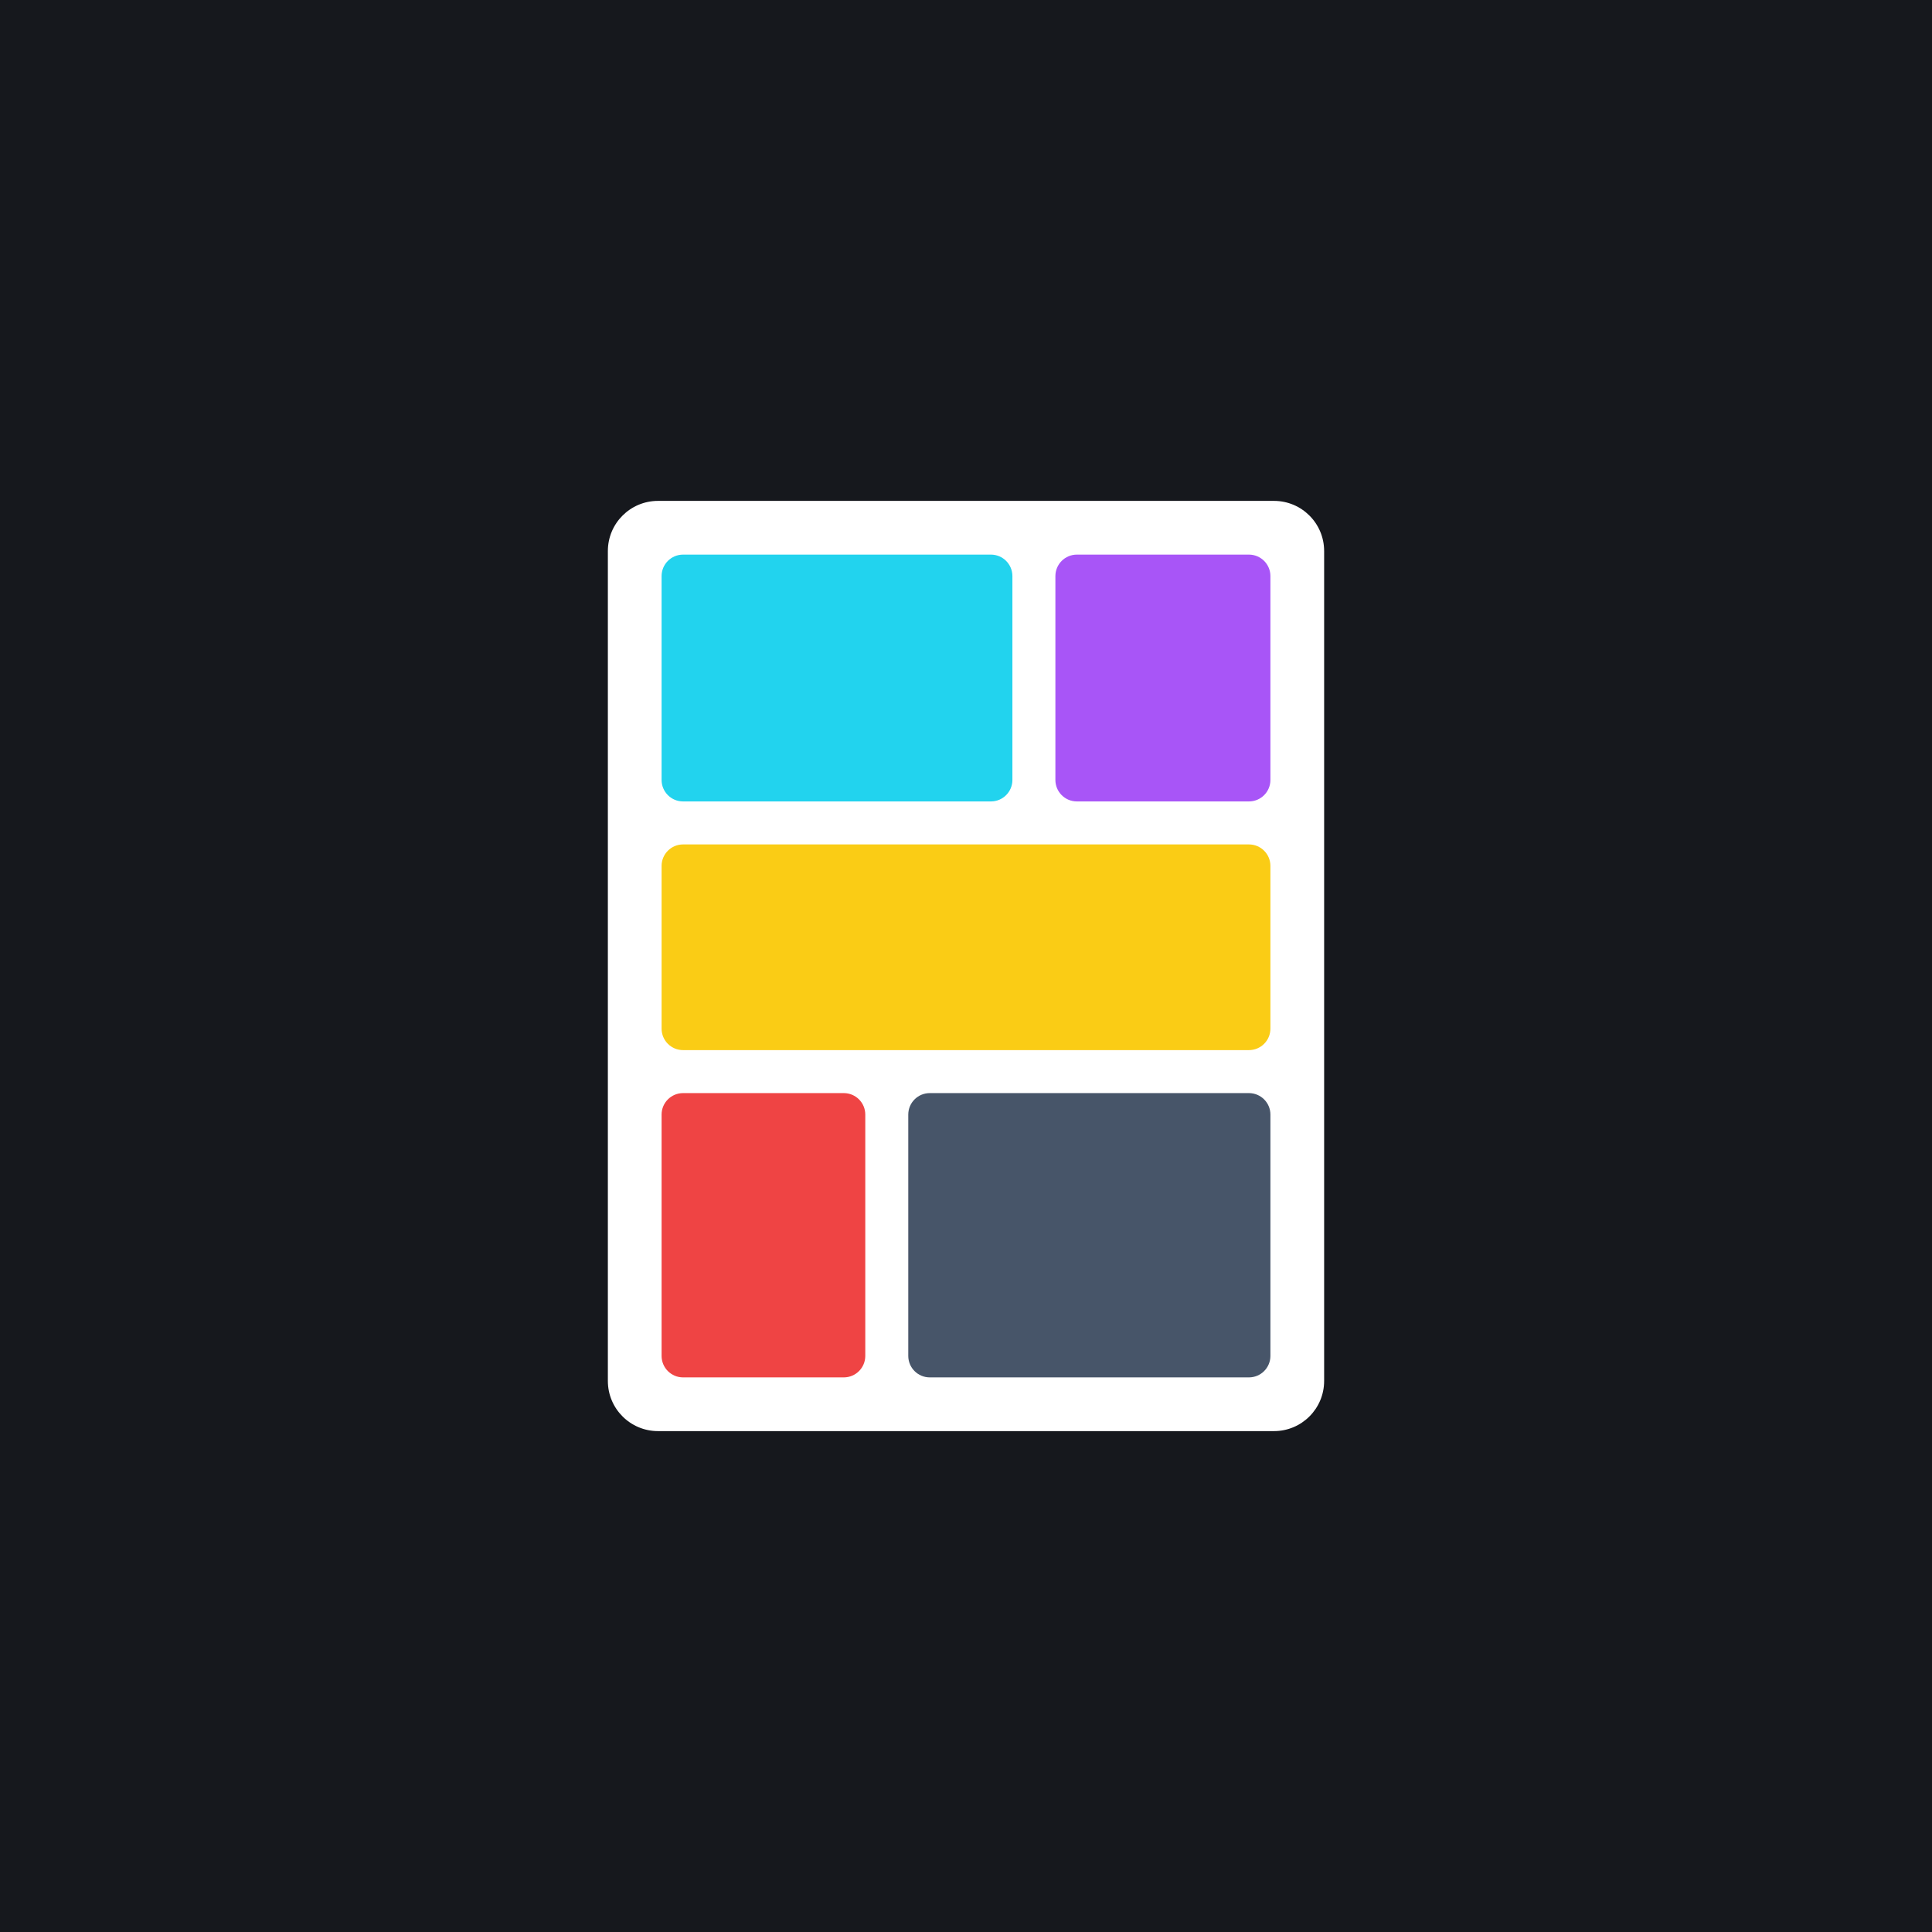
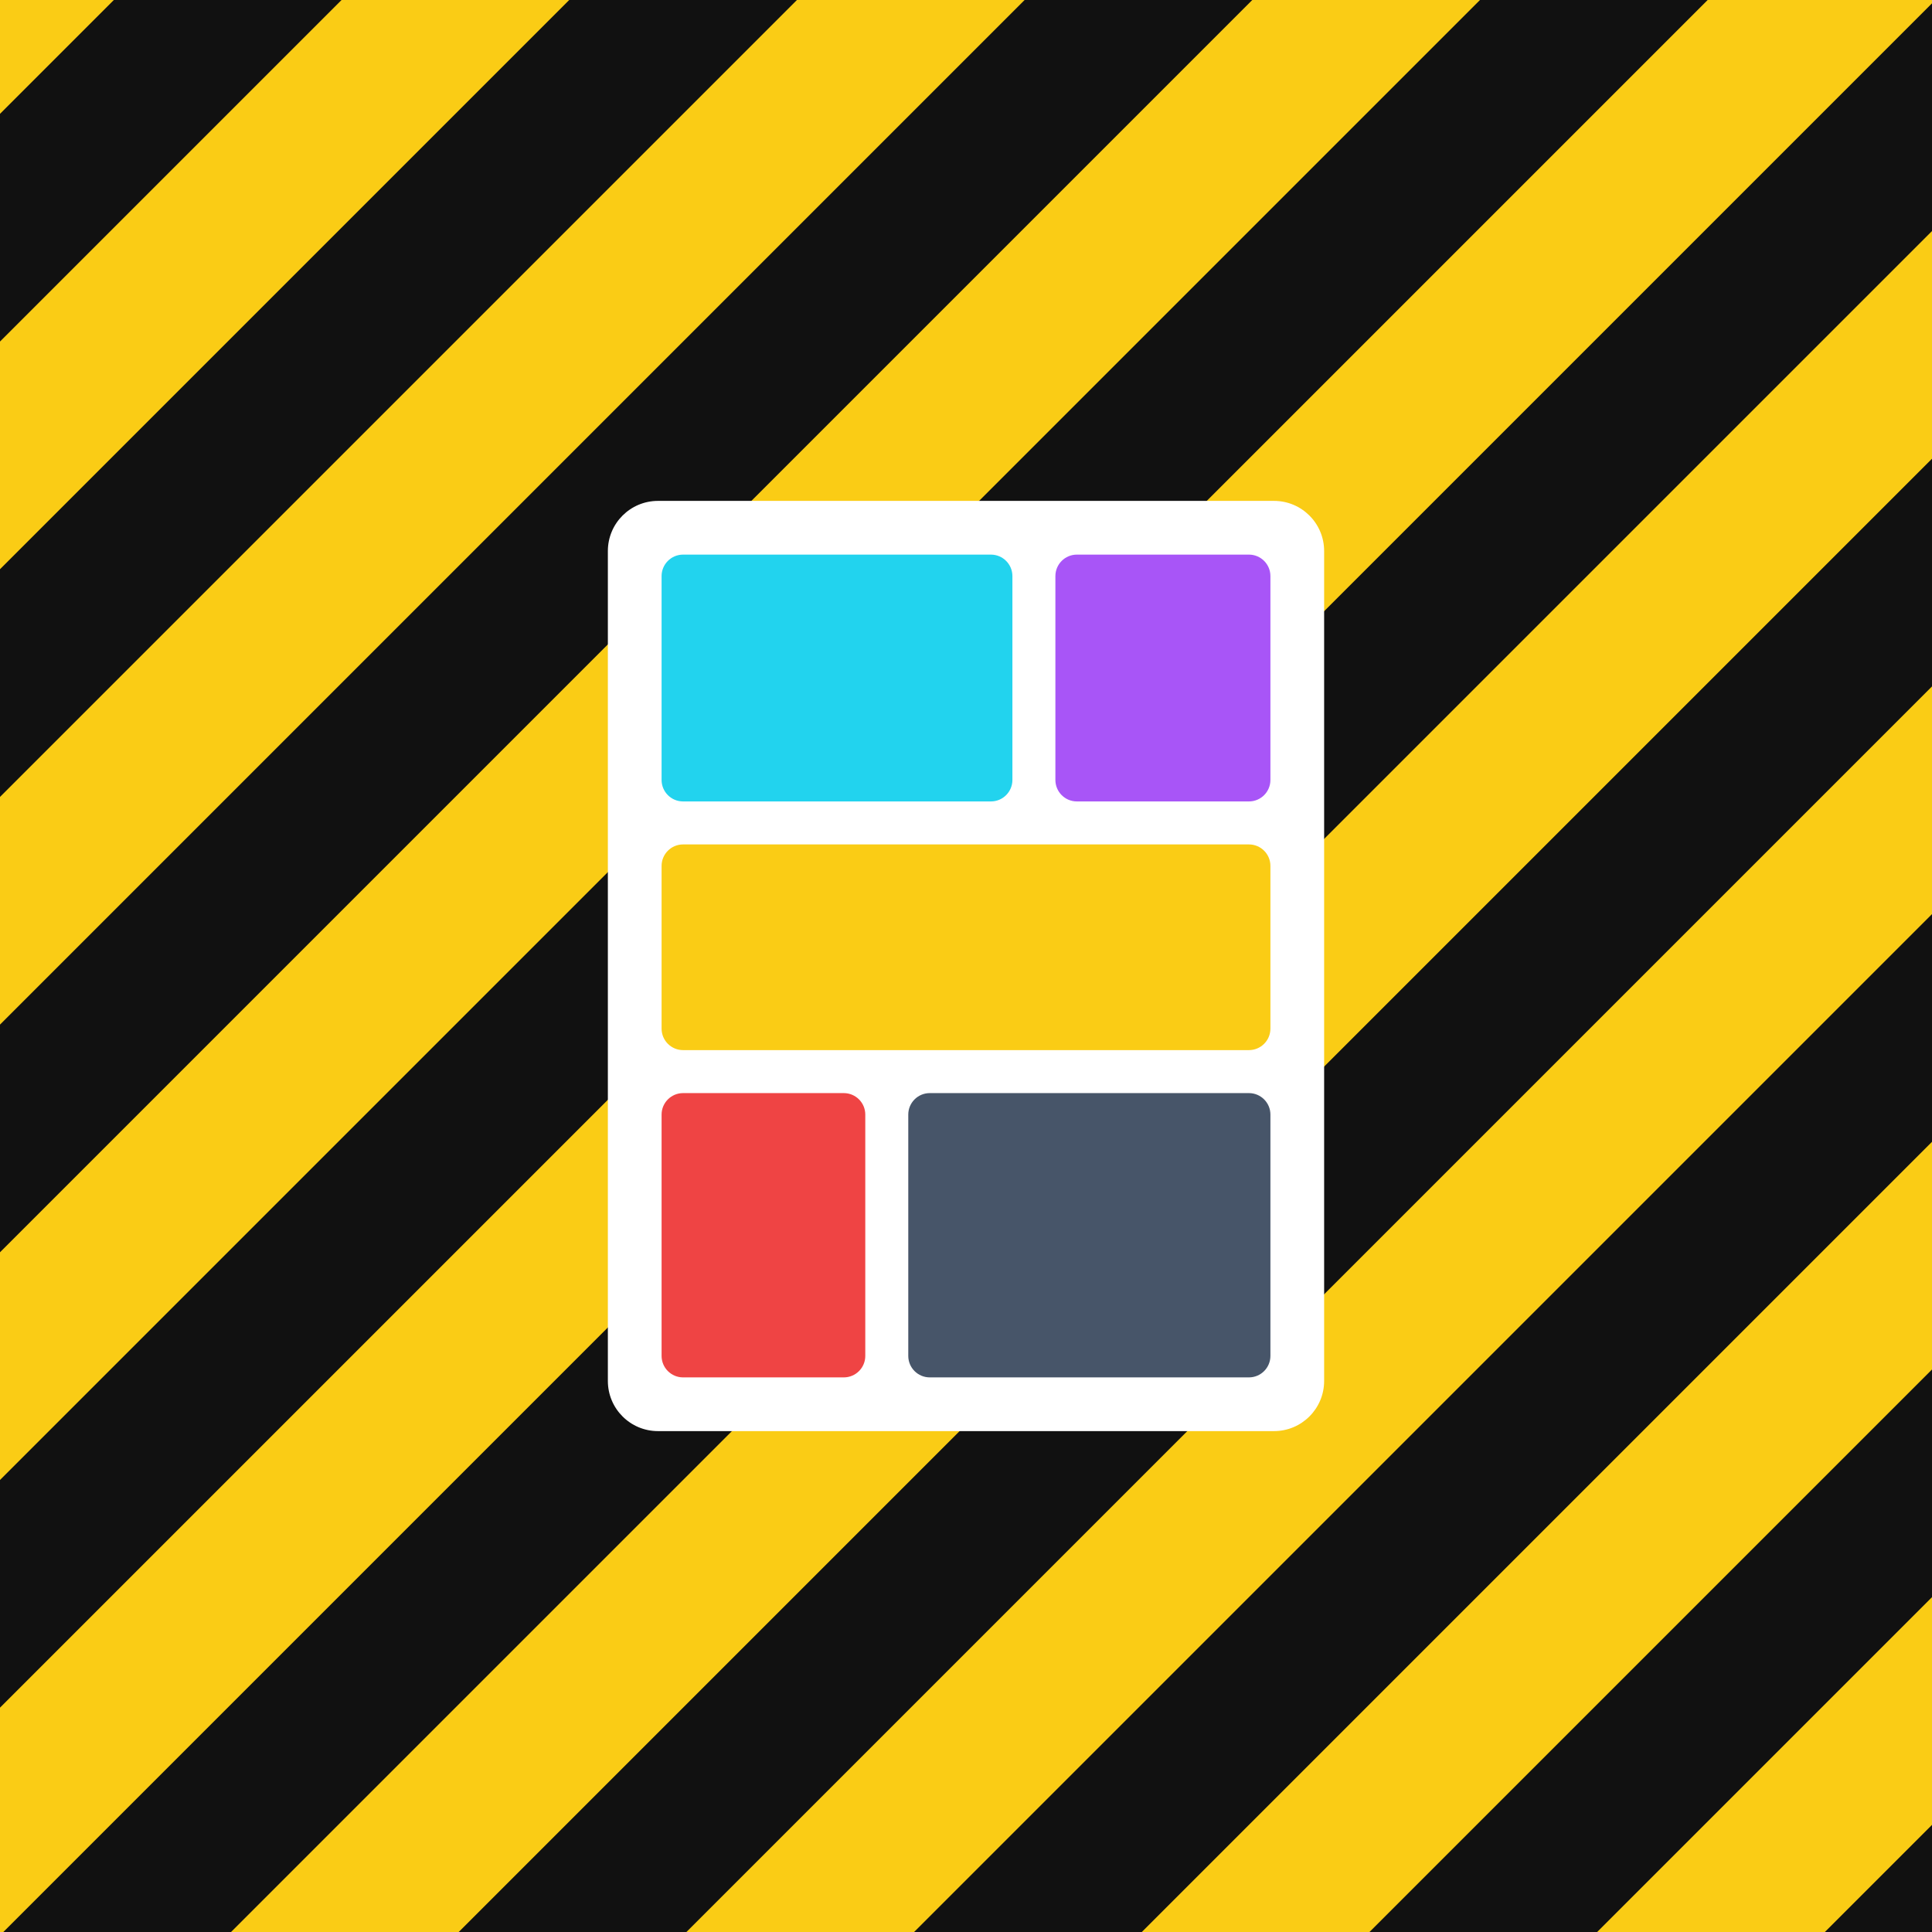
<svg xmlns="http://www.w3.org/2000/svg" viewBox="0 0 108 108" width="432" height="432">
-   <rect width="108" height="108" fill="#16181D" />
+   <rect width="108" height="108" fill="#FACC15" />
+   <path fill="#111111" d="M6.364,0 L19.092,0 L-196.908,216 L-209.636,216 Z" />
+   <path fill="#111111" d="M31.82,0 L44.548,0 L-171.452,216 L-184.18,216 Z" />
+   <path fill="#111111" d="M57.276,0 L70.004,0 L-145.996,216 L-158.724,216 Z" />
+   <path fill="#111111" d="M82.731,0 L95.459,0 L-120.541,216 L-133.269,216 Z" />
+   <path fill="#111111" d="M108.187,0 L120.915,0 L-95.085,216 L-107.813,216 Z" />
+   <path fill="#111111" d="M133.643,0 L146.371,0 L-69.629,216 L-82.357,216 Z" />
+   <path fill="#111111" d="M159.099,0 L171.827,0 L-44.173,216 L-56.901,216 Z" />
+   <path fill="#111111" d="M184.555,0 L197.283,0 L-18.717,216 L-31.445,216 Z" />
+   <path fill="#111111" d="M210.011,0 L222.739,0 L6.739,216 L-5.989,216 Z" />
  <path fill="#FFFFFF" d="M36.783,28 h34.434 a2.803,2.803 0 0 1 2.803,2.803 v46.394 a2.803,2.803 0 0 1 -2.803,2.803 h-34.434 a2.803,2.803 0 0 1 -2.803,-2.803 v-46.394 a2.803,2.803 0 0 1 2.803,-2.803 z" />
  <path fill="#22D3EE" d="M38.184,31.003 h17.209 a1.201,1.201 0 0 1 1.201,1.201 v11.396 a1.201,1.201 0 0 1 -1.201,1.201 h-17.209 a1.201,1.201 0 0 1 -1.201,-1.201 v-11.396 a1.201,1.201 0 0 1 1.201,-1.201 z" />
  <path fill="#A855F7" d="M60.198,31.003 h9.618 a1.201,1.201 0 0 1 1.201,1.201 v11.396 a1.201,1.201 0 0 1 -1.201,1.201 h-9.618 a1.201,1.201 0 0 1 -1.201,-1.201 v-11.396 a1.201,1.201 0 0 1 1.201,-1.201 z" />
  <path fill="#FACC15" d="M38.184,47.204 h31.632 a1.201,1.201 0 0 1 1.201,1.201 v9.096 a1.201,1.201 0 0 1 -1.201,1.201 h-31.632 a1.201,1.201 0 0 1 -1.201,-1.201 v-9.096 a1.201,1.201 0 0 1 1.201,-1.201 z" />
  <path fill="#EF4444" d="M38.184,61.105 h8.985 a1.201,1.201 0 0 1 1.201,1.201 v13.49 a1.201,1.201 0 0 1 -1.201,1.201 h-8.985 a1.201,1.201 0 0 1 -1.201,-1.201 v-13.49 a1.201,1.201 0 0 1 1.201,-1.201 z" />
  <path fill="#475569" d="M51.974,61.105 h17.842 a1.201,1.201 0 0 1 1.201,1.201 v13.49 a1.201,1.201 0 0 1 -1.201,1.201 h-17.842 a1.201,1.201 0 0 1 -1.201,-1.201 v-13.49 a1.201,1.201 0 0 1 1.201,-1.201 z" />
</svg>
